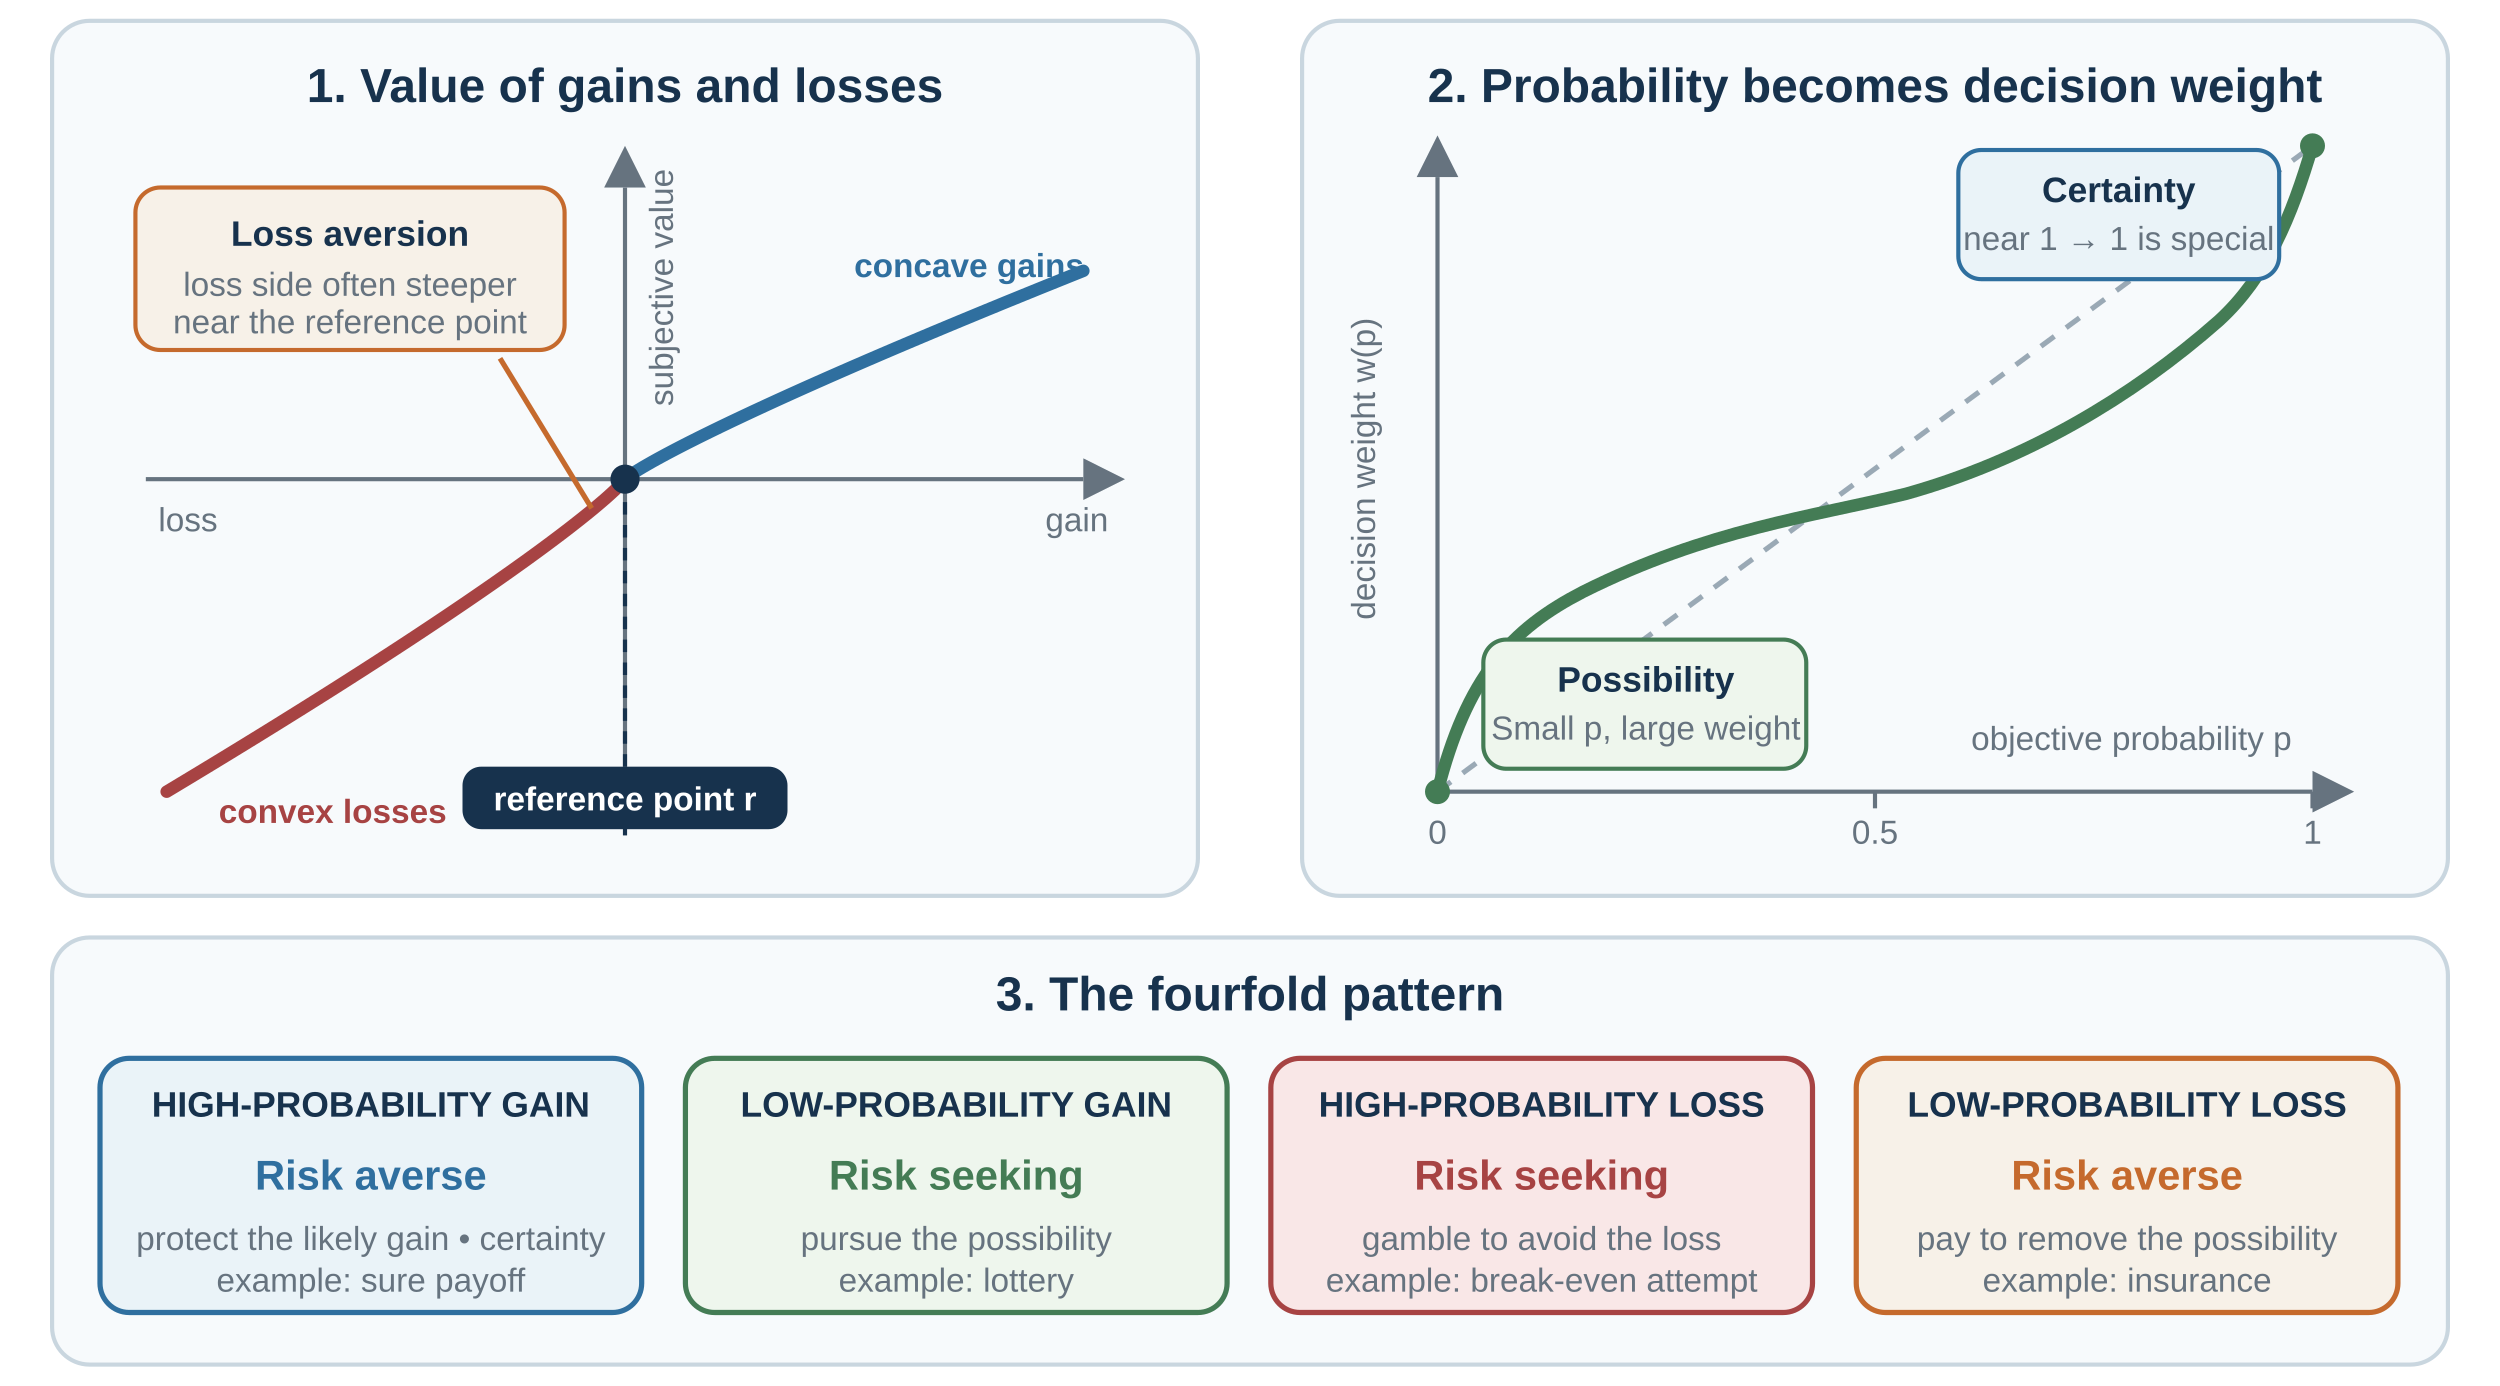
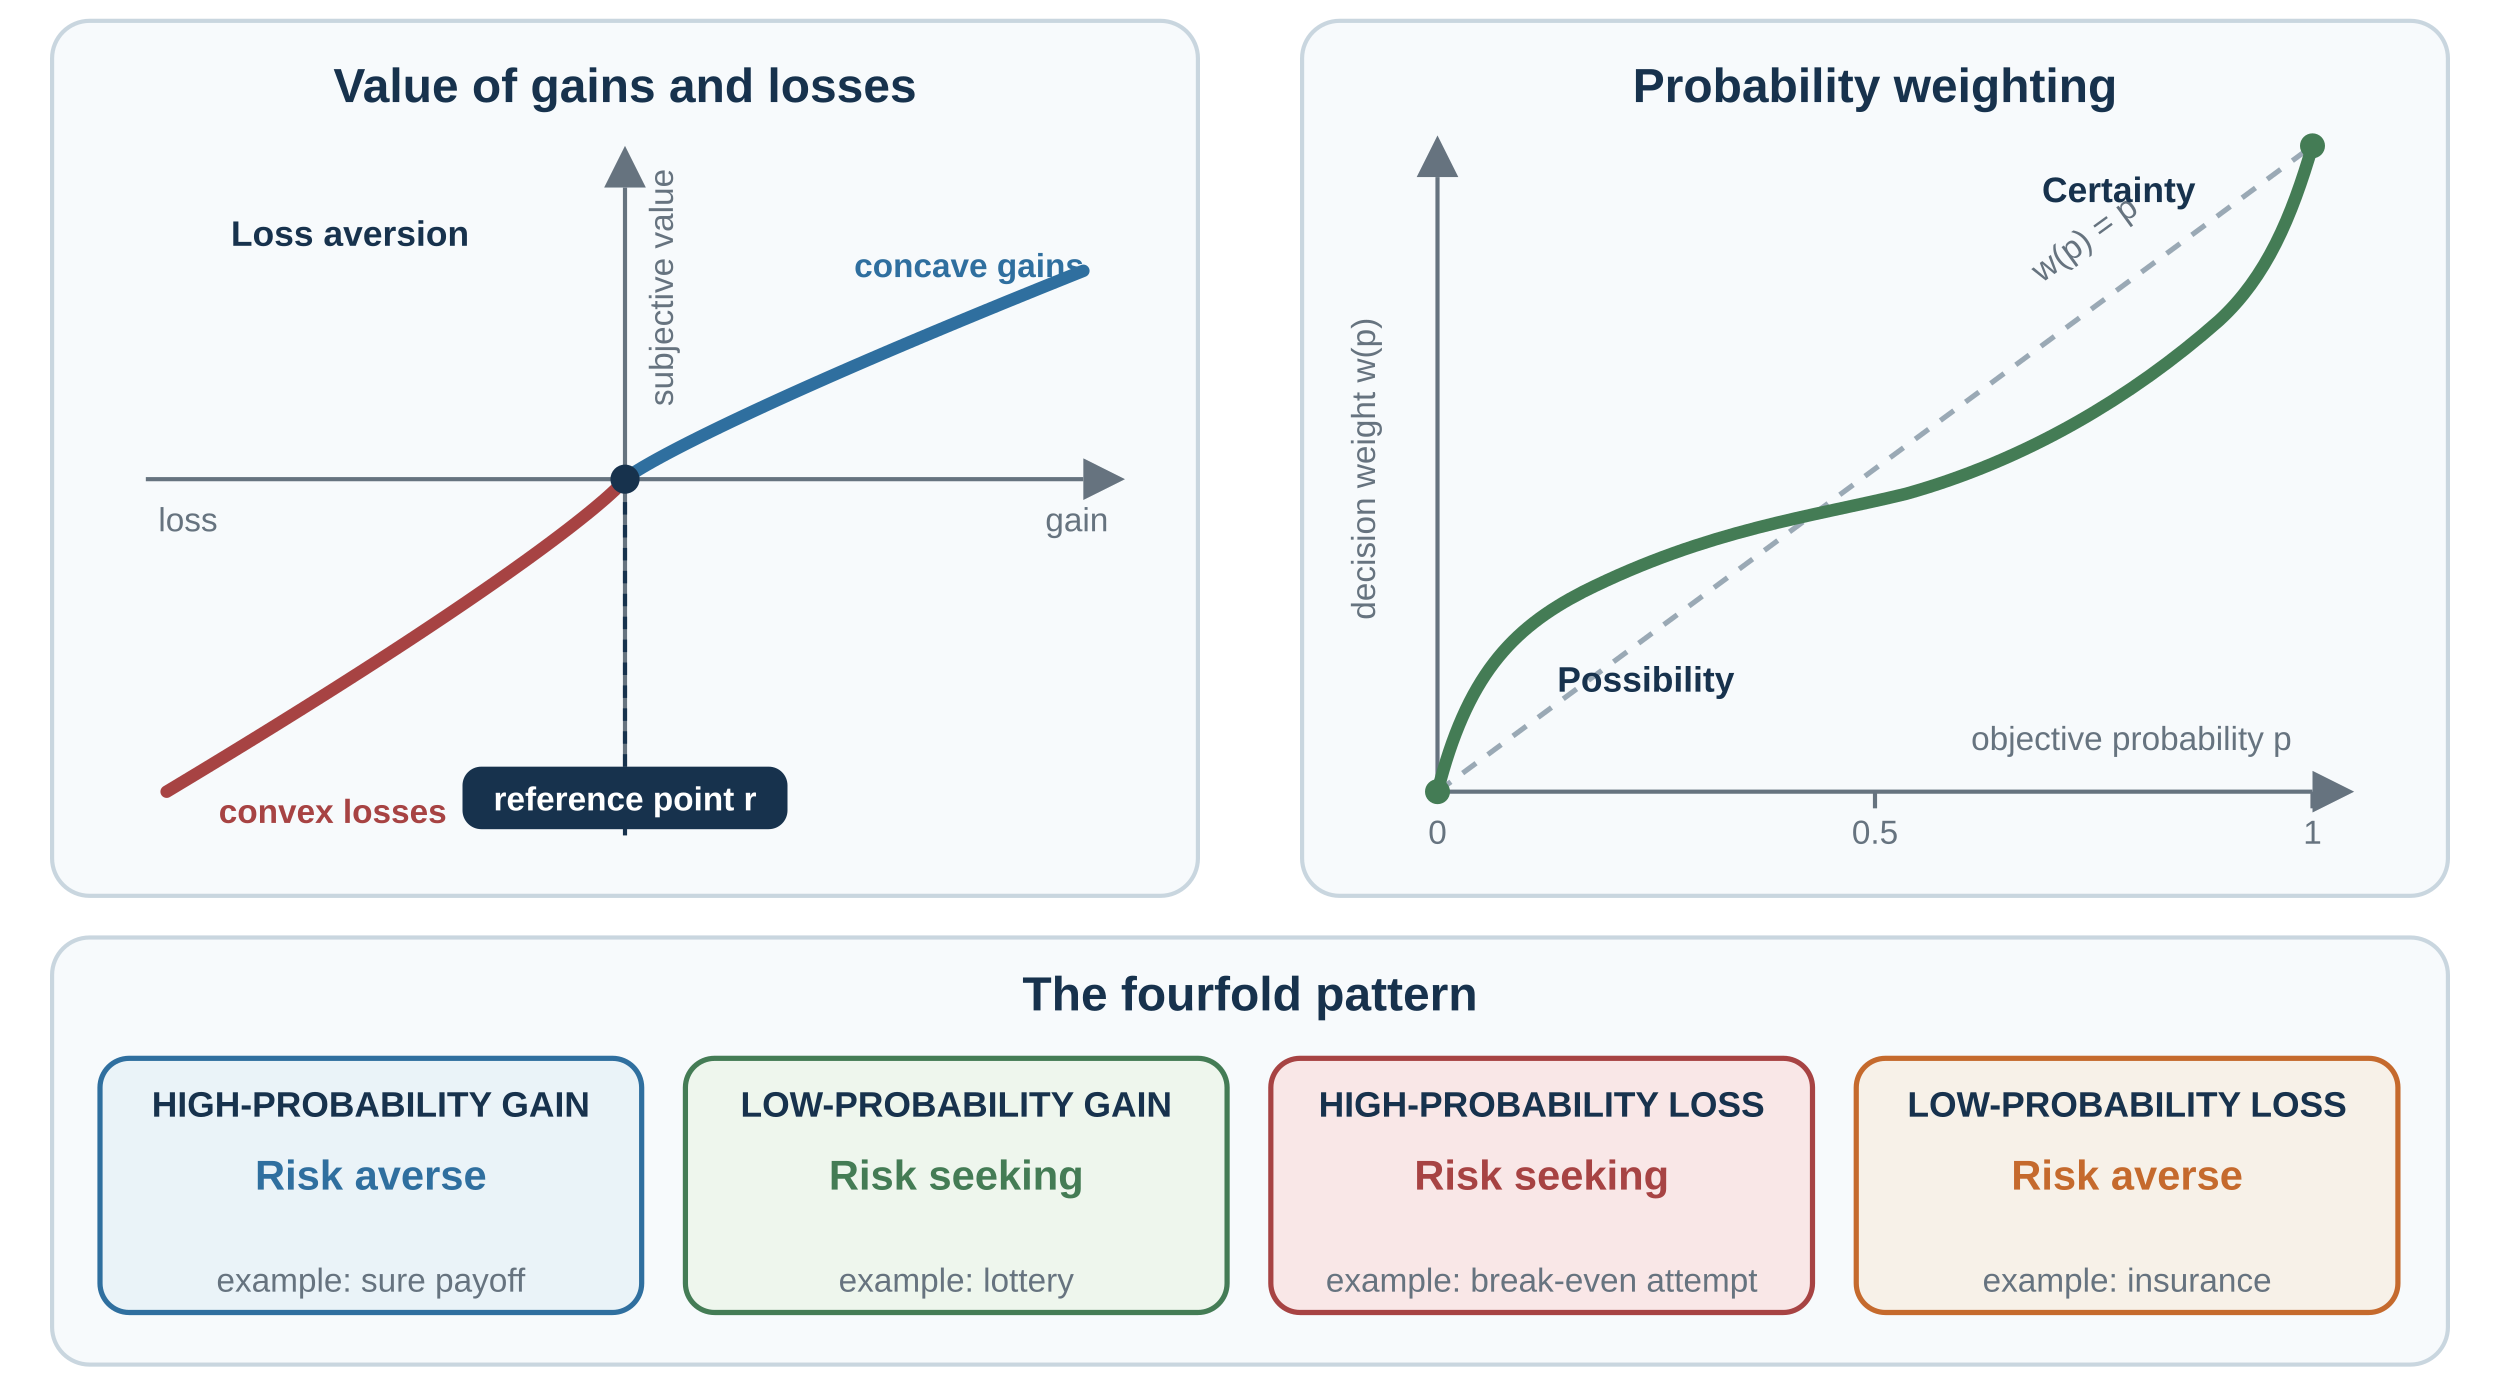
<svg xmlns="http://www.w3.org/2000/svg" width="1200" height="665" viewBox="0 70 1200 665" role="img" aria-labelledby="title desc" data-text-review="2026-09-14">
  <defs>
    <marker id="pt-arrow" viewBox="0 0 10 8" markerWidth="10" markerHeight="8" refX="9" refY="4" orient="auto" markerUnits="userSpaceOnUse">
      <path d="M0.5,0.8 L9,4 L0.5,7.2 z" fill="#66737f" />
    </marker>
    <style>
      .title { font: 700 32px Arial, sans-serif; fill: #17324d; }
      .panel-title { font: 700 23px Arial, sans-serif; fill: #17324d; }
      .label { font: 700 17px Arial, sans-serif; fill: #17324d; }
      .body { font: 16px Arial, sans-serif; fill: #344b5f; }
      .small { font: 16px Arial, sans-serif; fill: #66737f; }
      .axis { stroke: #66737f; stroke-width: 2; }
    </style>
  </defs>
  <rect width="1200" height="690" fill="#ffffff" x="0" y="70" />
  <rect x="25" y="80" width="550" height="420" rx="18" fill="#f7fafc" stroke="#c9d6df" stroke-width="2" />
-   <text class="panel-title" x="300" y="119" text-anchor="middle">1. Value of gains and losses</text>
+   <text class="panel-title" x="300" y="119" text-anchor="middle">Value of gains and losses</text>
  <line class="axis" x1="70" y1="300" x2="520" y2="300" />
  <polygon points="520,290 540,300 520,310" fill="#66737f" />
  <line class="axis" x1="300" y1="460" x2="300" y2="160" />
  <polygon points="290,160 300,140 310,160" fill="#66737f" />
  <text class="small" x="532" y="325" text-anchor="end">gain</text>
  <text class="small" x="76" y="325">loss</text>
  <text class="small" x="323" y="208" transform="rotate(-90 323 208)" text-anchor="middle">subjective value</text>
  <path d="M 300.00 300.00 L 297.80 302.61 L 295.60 304.80 L 293.40 306.85 L 291.20 308.83 L 289.00 310.74 L 286.80 312.61 L 284.60 314.45 L 282.40 316.25 L 280.20 318.02 L 278.00 319.77 L 275.80 321.50 L 273.60 323.22 L 271.40 324.91 L 269.20 326.59 L 267.00 328.25 L 264.80 329.90 L 262.60 331.54 L 260.40 333.17 L 258.20 334.79 L 256.00 336.39 L 253.80 337.99 L 251.60 339.58 L 249.40 341.15 L 247.20 342.72 L 245.00 344.29 L 242.80 345.84 L 240.60 347.39 L 238.40 348.93 L 236.20 350.47 L 234.00 351.99 L 231.80 353.52 L 229.60 355.03 L 227.40 356.54 L 225.20 358.05 L 223.00 359.55 L 220.80 361.04 L 218.60 362.53 L 216.40 364.02 L 214.20 365.50 L 212.00 366.97 L 209.80 368.44 L 207.60 369.91 L 205.40 371.37 L 203.20 372.83 L 201.00 374.29 L 198.80 375.74 L 196.60 377.19 L 194.40 378.63 L 192.20 380.07 L 190.00 381.51 L 187.80 382.94 L 185.60 384.37 L 183.40 385.79 L 181.20 387.22 L 179.00 388.64 L 176.80 390.05 L 174.60 391.47 L 172.40 392.88 L 170.20 394.28 L 168.00 395.69 L 165.80 397.09 L 163.60 398.49 L 161.40 399.89 L 159.20 401.28 L 157.00 402.67 L 154.80 404.06 L 152.60 405.45 L 150.40 406.83 L 148.20 408.21 L 146.00 409.59 L 143.80 410.97 L 141.60 412.34 L 139.40 413.71 L 137.20 415.08 L 135.00 416.45 L 132.80 417.82 L 130.60 419.18 L 128.40 420.54 L 126.20 421.90 L 124.00 423.26 L 121.80 424.61 L 119.60 425.96 L 117.40 427.32 L 115.20 428.66 L 113.00 430.01 L 110.80 431.36 L 108.60 432.70 L 106.40 434.04 L 104.20 435.38 L 102.00 436.72 L 99.80 438.05 L 97.60 439.39 L 95.40 440.72 L 93.20 442.05 L 91.00 443.38 L 88.80 444.71 L 86.60 446.03 L 84.40 447.36 L 82.20 448.68 L 80.00 450.00" fill="none" stroke="#a74343" stroke-width="6" stroke-linecap="round" />
  <path d="M 300.00 300.00 L 302.20 298.26 L 304.40 296.80 L 306.60 295.43 L 308.80 294.11 L 311.00 292.84 L 313.20 291.59 L 315.40 290.37 L 317.60 289.17 L 319.80 287.98 L 322.00 286.82 L 324.20 285.66 L 326.40 284.52 L 328.60 283.39 L 330.80 282.27 L 333.00 281.17 L 335.20 280.06 L 337.40 278.97 L 339.60 277.89 L 341.80 276.81 L 344.00 275.74 L 346.20 274.67 L 348.40 273.62 L 350.60 272.56 L 352.80 271.52 L 355.00 270.48 L 357.20 269.44 L 359.40 268.41 L 361.60 267.38 L 363.80 266.36 L 366.00 265.34 L 368.20 264.32 L 370.40 263.31 L 372.60 262.30 L 374.80 261.30 L 377.00 260.30 L 379.20 259.30 L 381.40 258.31 L 383.60 257.32 L 385.80 256.33 L 388.00 255.35 L 390.20 254.37 L 392.40 253.39 L 394.60 252.42 L 396.80 251.44 L 399.00 250.47 L 401.20 249.51 L 403.40 248.54 L 405.60 247.58 L 407.80 246.62 L 410.00 245.66 L 412.20 244.71 L 414.40 243.76 L 416.60 242.80 L 418.80 241.86 L 421.00 240.91 L 423.20 239.96 L 425.40 239.02 L 427.60 238.08 L 429.80 237.14 L 432.00 236.21 L 434.20 235.27 L 436.40 234.34 L 438.60 233.41 L 440.80 232.48 L 443.00 231.55 L 445.20 230.63 L 447.40 229.70 L 449.60 228.78 L 451.80 227.86 L 454.00 226.94 L 456.20 226.02 L 458.40 225.11 L 460.60 224.19 L 462.80 223.28 L 465.00 222.37 L 467.20 221.46 L 469.40 220.55 L 471.60 219.64 L 473.80 218.73 L 476.00 217.83 L 478.20 216.93 L 480.40 216.02 L 482.60 215.12 L 484.80 214.22 L 487.00 213.33 L 489.20 212.43 L 491.40 211.53 L 493.60 210.64 L 495.80 209.75 L 498.00 208.85 L 500.20 207.96 L 502.40 207.07 L 504.60 206.19 L 506.80 205.30 L 509.00 204.41 L 511.20 203.53 L 513.40 202.64 L 515.60 201.76 L 517.80 200.88 L 520.00 200.00" fill="none" stroke="#2f6f9f" stroke-width="6" stroke-linecap="round" />
  <circle cx="300" cy="300" r="7" fill="#17324d" />
  <line x1="300" y1="300" x2="300" y2="475" stroke="#17324d" stroke-width="2" stroke-dasharray="6 5" />
  <rect x="222" y="438" width="156" height="30" rx="9" fill="#17324d" />
  <text x="300" y="459" text-anchor="middle" font-family="Arial, sans-serif" font-size="16" font-weight="700" fill="#ffffff">reference point r</text>
  <text x="410" y="203" font-family="Arial, sans-serif" font-size="16" font-weight="700" fill="#2f6f9f">concave gains</text>
  <text x="105" y="465" font-family="Arial, sans-serif" font-size="16" font-weight="700" fill="#a74343">convex losses</text>
-   <path d="M284 314 L240 242" fill="none" stroke="#c56a2d" stroke-width="2.5" />
-   <rect x="65" y="160" width="206" height="78" rx="12" fill="#f7f1e8" stroke="#c56a2d" stroke-width="2" />
  <text class="label" x="168" y="188" text-anchor="middle">Loss aversion</text>
-   <text class="small" x="168" y="212" text-anchor="middle">loss side often steeper</text>
-   <text class="small" x="168" y="230" text-anchor="middle">near the reference point</text>
  <rect x="625" y="80" width="550" height="420" rx="18" fill="#f7fafc" stroke="#c9d6df" stroke-width="2" />
-   <text class="panel-title" x="900" y="119" text-anchor="middle">2. Probability becomes decision weight</text>
+   <text class="panel-title" x="900" y="119" text-anchor="middle">Probability weighting</text>
  <line class="axis" x1="690" y1="450" x2="1110" y2="450" />
  <polygon points="1110,440 1130,450 1110,460" fill="#66737f" />
  <line class="axis" x1="690" y1="450" x2="690" y2="155" />
  <polygon points="680,155 690,135 700,155" fill="#66737f" />
  <text class="small" x="1100" y="430" text-anchor="end">objective probability p</text>
  <text class="small" x="660" y="295" transform="rotate(-90 660 295)" text-anchor="middle">decision weight w(p)</text>
  <line x1="690" y1="450" x2="1110" y2="140" stroke="#9aa9b5" stroke-width="2.5" stroke-dasharray="8 7" />
  <text class="small" x="980" y="206" transform="rotate(-36 980 206)">w(p) = p</text>
  <path d="M690 450 C704 395,725 372,760 354 C820 324,870 318,915 307 C972 291,1023 261,1065 224 C1088 203,1100 174,1110 140" fill="none" stroke="#447c55" stroke-width="6" stroke-linecap="round" />
  <circle cx="690" cy="450" r="6" fill="#447c55" />
  <circle cx="1110" cy="140" r="6" fill="#447c55" />
-   <rect x="712" y="377" width="155" height="62" rx="11" fill="#eef6ed" stroke="#447c55" stroke-width="2" />
  <text class="label" x="790" y="402" text-anchor="middle">Possibility</text>
-   <text class="small" x="790" y="425" text-anchor="middle">Small p, large weight</text>
-   <rect x="940" y="142" width="154" height="62" rx="11" fill="#eaf3f8" stroke="#2f6f9f" stroke-width="2" />
  <text class="label" x="1017" y="167" text-anchor="middle">Certainty</text>
-   <text class="small" x="1017" y="190" text-anchor="middle">near 1 → 1 is special</text>
  <line x1="900" y1="450" x2="900" y2="458" stroke="#66737f" stroke-width="2" />
  <line x1="1110" y1="450" x2="1110" y2="458" stroke="#66737f" stroke-width="2" />
  <text class="small" x="690" y="475" text-anchor="middle">0</text>
  <text class="small" x="900" y="475" text-anchor="middle">0.5</text>
  <text class="small" x="1110" y="475" text-anchor="middle">1</text>
  <rect x="25" y="520" width="1150" height="205" rx="18" fill="#f7fafc" stroke="#c9d6df" stroke-width="2" />
-   <text class="panel-title" x="600" y="555" text-anchor="middle">3. The fourfold pattern</text>
+   <text class="panel-title" x="600" y="555" text-anchor="middle">The fourfold pattern</text>
  <rect x="48" y="578" width="260" height="122" rx="14" fill="#eaf3f8" stroke="#2f6f9f" stroke-width="2.5" />
  <text class="label" x="178" y="606" text-anchor="middle">HIGH-PROBABILITY GAIN</text>
  <text x="178" y="641" text-anchor="middle" font-family="Arial, sans-serif" font-size="20" font-weight="700" fill="#2f6f9f">Risk averse</text>
-   <text class="small" x="178" y="670" text-anchor="middle">protect the likely gain • certainty</text>
  <text class="small" x="178" y="690" text-anchor="middle">example: sure payoff</text>
  <rect x="329" y="578" width="260" height="122" rx="14" fill="#eef6ed" stroke="#447c55" stroke-width="2.5" />
  <text class="label" x="459" y="606" text-anchor="middle">LOW-PROBABILITY GAIN</text>
  <text x="459" y="641" text-anchor="middle" font-family="Arial, sans-serif" font-size="20" font-weight="700" fill="#447c55">Risk seeking</text>
-   <text class="small" x="459" y="670" text-anchor="middle">pursue the possibility</text>
  <text class="small" x="459" y="690" text-anchor="middle">example: lottery</text>
  <rect x="610" y="578" width="260" height="122" rx="14" fill="#f9e7e7" stroke="#a74343" stroke-width="2.5" />
  <text class="label" x="740" y="606" text-anchor="middle">HIGH-PROBABILITY LOSS</text>
  <text x="740" y="641" text-anchor="middle" font-family="Arial, sans-serif" font-size="20" font-weight="700" fill="#a74343">Risk seeking</text>
-   <text class="small" x="740" y="670" text-anchor="middle">gamble to avoid the loss</text>
  <text class="small" x="740" y="690" text-anchor="middle">example: break-even attempt</text>
  <rect x="891" y="578" width="260" height="122" rx="14" fill="#f7f1e8" stroke="#c56a2d" stroke-width="2.5" />
  <text class="label" x="1021" y="606" text-anchor="middle">LOW-PROBABILITY LOSS</text>
  <text x="1021" y="641" text-anchor="middle" font-family="Arial, sans-serif" font-size="20" font-weight="700" fill="#c56a2d">Risk averse</text>
-   <text class="small" x="1021" y="670" text-anchor="middle">pay to remove the possibility</text>
  <text class="small" x="1021" y="690" text-anchor="middle">example: insurance</text>
</svg>
